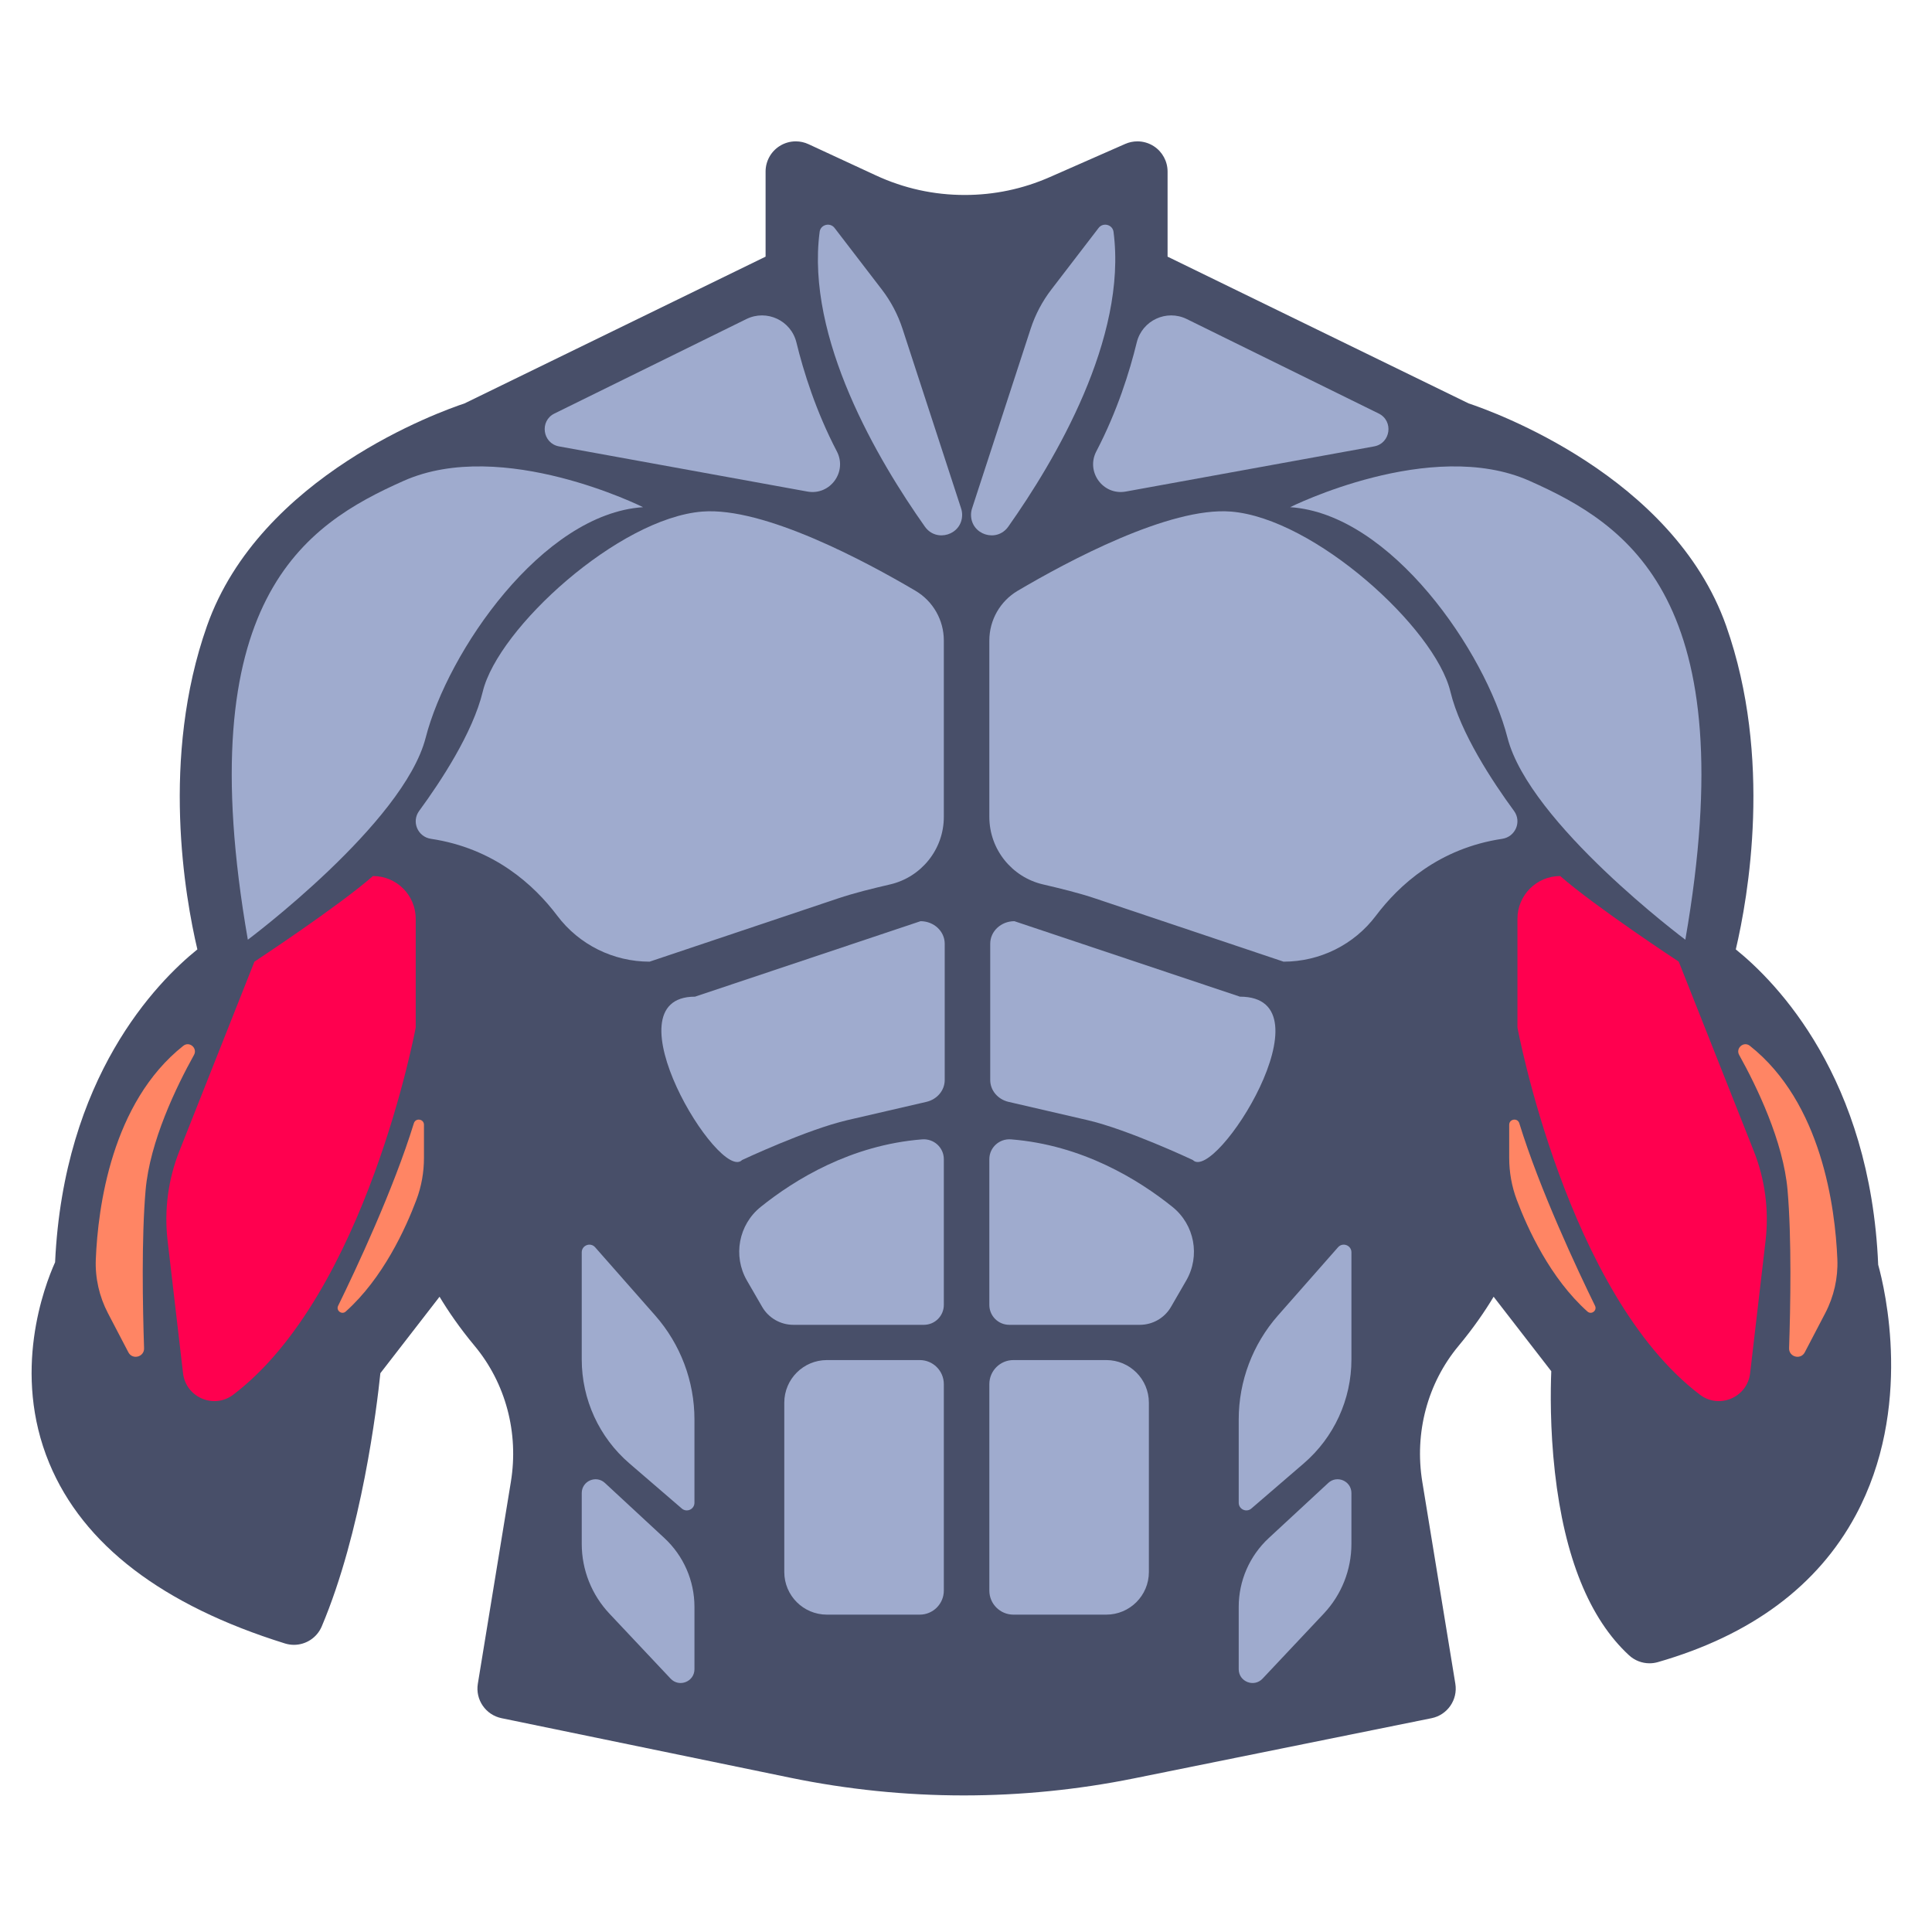
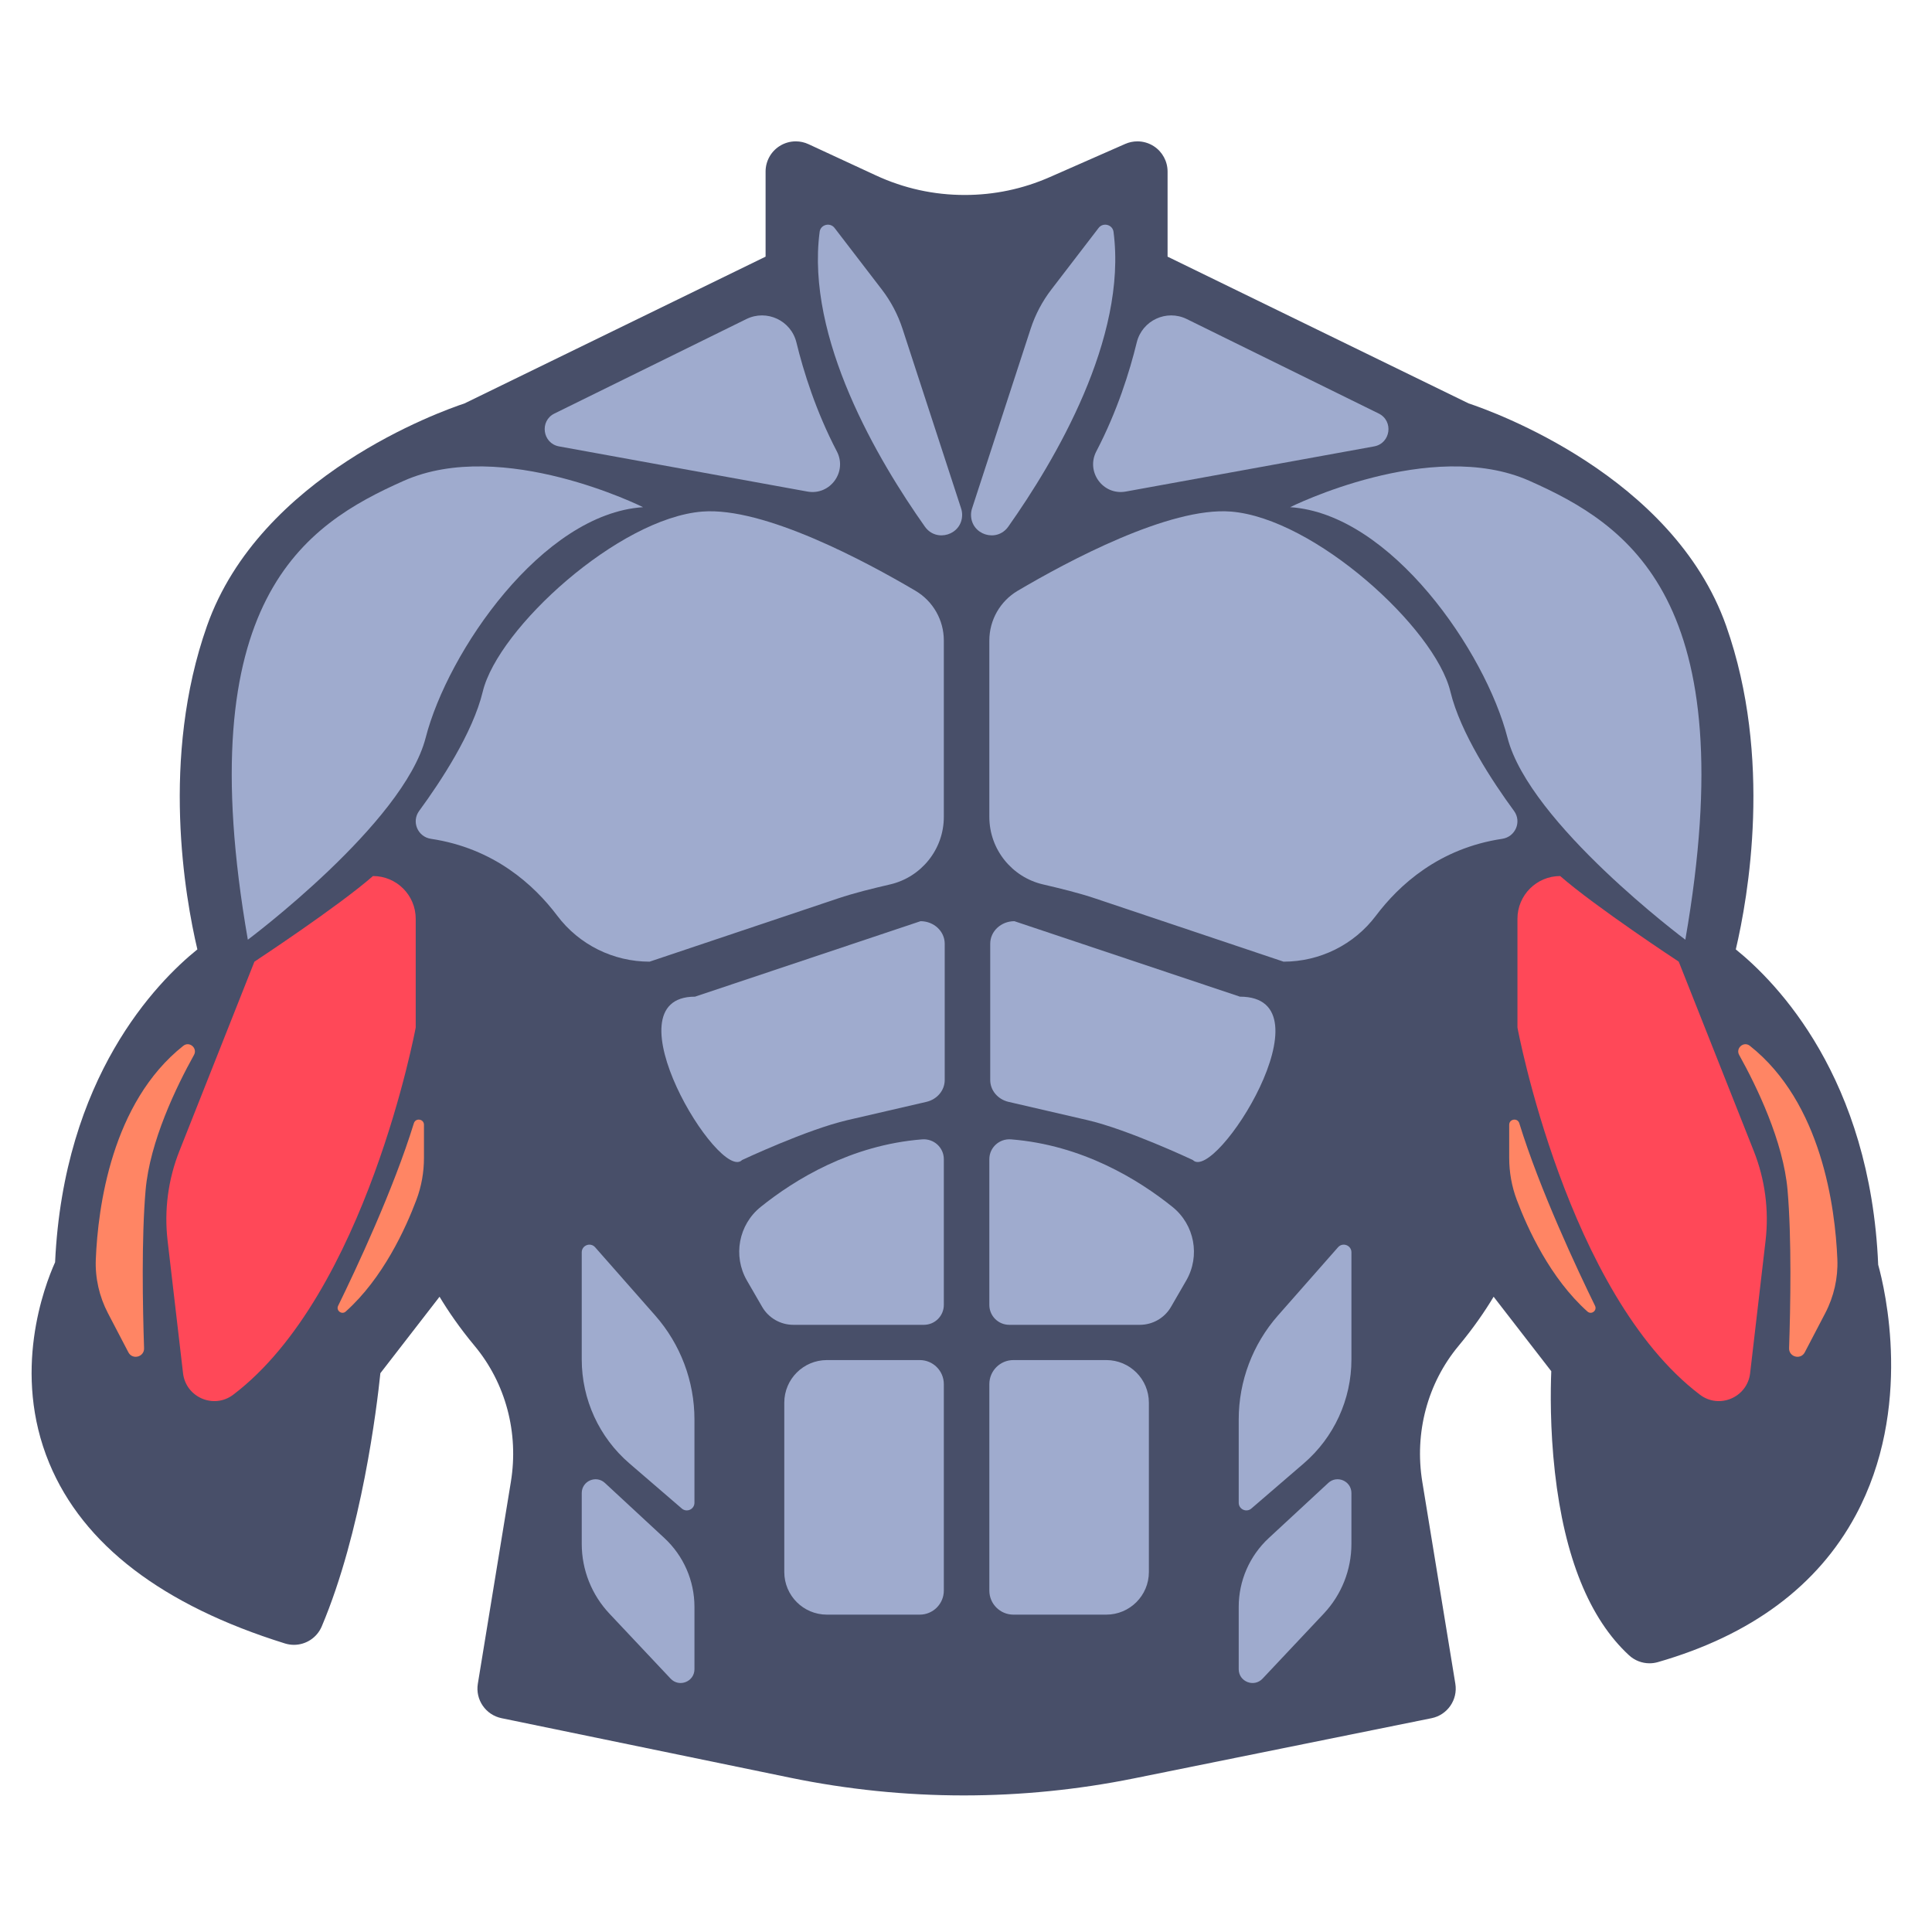
<svg xmlns="http://www.w3.org/2000/svg" id="Layer_2" enable-background="new 0 0 512 512" viewBox="0 0 512 512">
  <g>
    <g>
      <path d="m301.42 37.462c-1.093 0-2.19.224-3.221.677l-19.979 8.789c-7.153 3.147-14.743 4.742-22.558 4.742-8.196 0-16.121-1.747-23.556-5.193l-17.853-8.274c-1.071-.496-2.219-.742-3.364-.742-1.503 0-3 .423-4.307 1.258-2.301 1.47-3.694 4.012-3.694 6.742v22.554l-79.783 38.894c-6.267 2.078-54.194 19.141-68.246 58.95-12.363 35.023-5.801 71.956-2.555 85.742-10.794 8.709-35.422 33.818-37.704 82.908-2.886 6.42-11.53 29.209-1.532 53.283 8.956 21.566 29.968 37.629 62.452 47.743.789.246 1.59.363 2.379.363 3.138 0 6.087-1.858 7.368-4.886 10.601-25.071 14.592-57.973 15.536-67.102l15.682-20.261c2.289 3.812 5.327 8.26 9.282 13.009 8.243 9.898 11.749 23.036 9.62 36.046l-8.755 53.504c-.693 4.234 2.077 8.26 6.279 9.127l76.517 15.78c15.095 3.113 30.563 4.691 45.975 4.691 15.122 0 30.305-1.52 45.126-4.518l78.842-15.948c4.216-.853 7.004-4.888 6.309-9.133l-8.755-53.504c-2.129-13.011 1.377-26.149 9.62-36.046 3.955-4.75 6.993-9.198 9.282-13.009l15.276 19.738c-.198 4.948-.349 15.16.964 26.791 2.54 22.505 9.151 38.821 19.651 48.496 1.497 1.379 3.439 2.117 5.421 2.117.738 0 1.481-.102 2.209-.311 24.712-7.1 42.354-20.196 52.436-38.923 15.287-28.396 7.723-60.024 5.956-66.381-2.087-49.535-26.891-74.825-37.734-83.574 3.246-13.786 9.808-50.72-2.555-85.742-14.053-39.809-61.979-56.871-68.246-58.949l-79.785-38.894v-22.554c0-2.703-1.365-5.223-3.628-6.7-1.32-.861-2.842-1.3-4.372-1.3z" fill="#484f69" />
    </g>
    <g>
      <path d="m221.172 60.413 12.526 16.321c2.4 3.128 4.251 6.64 5.474 10.388l15.536 47.628c.177.544.268 1.112.268 1.684 0 5.303-6.81 7.463-9.871 3.132-12.382-17.517-31.578-49.908-27.893-78.118.253-1.947 2.763-2.595 3.96-1.035z" fill="#9fabce" />
    </g>
    <g>
      <path d="m146.937 109.587 50.855-25.03c5.39-2.653 11.842.362 13.267 6.198 1.873 7.669 5.16 18.229 10.711 28.856 2.837 5.431-1.783 11.751-7.812 10.655l-65.805-11.965c-4.393-.799-5.223-6.742-1.216-8.714z" fill="#9fabce" />
    </g>
    <g>
      <path d="m170.411 134.408s-37.238-18.619-63.422-6.982-57.021 31.42-41.311 121.607c0 0 41.311-30.838 47.13-53.53s30.838-59.35 57.603-61.095z" fill="#9fabce" />
    </g>
    <g>
      <path d="m242.605 156.559c4.666 2.754 7.52 7.767 7.52 13.185v46.72c0 8.704-6.048 15.996-14.171 17.901-4.694 1.101-9.383 2.22-13.953 3.754l-49.851 16.732c-9.613 0-18.681-4.489-24.464-12.168-6.153-8.172-16.775-17.887-33.478-20.387-3.507-.525-5.224-4.54-3.125-7.399 5.659-7.711 14.206-20.645 16.854-31.613 4.073-16.874 36.075-45.966 58.185-47.712 16.316-1.289 43.406 13.269 56.483 20.987z" fill="#9fabce" />
    </g>
-     <path d="m110.169 243.483v28.823s-13.09 70.544-48.363 97.308c-5.13 3.892-12.553.702-13.298-5.694l-4.094-35.137c-.937-8.045.134-16.197 3.117-23.727l19.893-50.205s22.11-14.546 31.42-22.692c6.254 0 11.325 5.07 11.325 11.324z" fill="#ff004f" />
+     <path d="m110.169 243.483v28.823s-13.09 70.544-48.363 97.308c-5.13 3.892-12.553.702-13.298-5.694l-4.094-35.137c-.937-8.045.134-16.197 3.117-23.727l19.893-50.205s22.11-14.546 31.42-22.692c6.254 0 11.325 5.07 11.325 11.324z" fill="#FF4858" />
    <path d="m48.578 277.147c1.622-1.284 3.836.622 2.83 2.43-4.655 8.367-11.702 22.889-12.824 35.847-1.105 12.77-.772 30.815-.404 41.857.078 2.346-3.072 3.176-4.159 1.095l-5.407-10.35c-2.304-4.41-3.429-9.341-3.224-14.312.566-13.726 4.161-41.496 23.188-56.567z" fill="#ff8564" />
    <path d="m112.355 298.082v8.785c0 3.786-.666 7.54-1.997 11.085-2.851 7.595-8.865 20.797-18.739 29.621-1.047.936-2.627-.261-2.01-1.523 4.655-9.513 14.642-30.743 20.07-48.378.464-1.501 2.676-1.161 2.676.41z" fill="#ff8564" />
    <g>
      <path d="m250.125 307.203v38.609c0 2.916-2.364 5.279-5.279 5.279h-34.61c-3.408 0-6.557-1.817-8.262-4.767l-4.026-6.963c-3.769-6.519-2.219-14.806 3.652-19.522 9.015-7.244 23.896-16.403 42.774-17.896 3.091-.245 5.751 2.158 5.751 5.26z" fill="#9fabce" />
    </g>
    <g>
      <path d="m243.741 427.896h-24.601c-6.239 0-11.296-5.058-11.296-11.296v-44.872c0-6.239 5.058-11.296 11.296-11.296h24.602c3.526 0 6.383 2.858 6.383 6.383v54.697c0 3.526-2.858 6.384-6.384 6.384z" fill="#9fabce" />
    </g>
    <g>
      <path d="m157.716 330.539 15.916 18.076c6.706 7.616 10.405 17.415 10.405 27.563v22.063c0 1.734-2.036 2.668-3.35 1.536l-13.895-11.965c-8.016-6.902-12.625-16.955-12.625-27.533v-28.4c0-1.869 2.314-2.743 3.549-1.34z" fill="#9fabce" />
    </g>
    <g>
      <path d="m160.308 392.998 15.766 14.607c5.078 4.704 7.964 11.313 7.964 18.234v16.516c0 3.311-4.049 4.917-6.318 2.506l-16.227-17.241c-4.705-4.999-7.325-11.605-7.325-18.47v-13.47c-.001-3.19 3.799-4.85 6.14-2.682z" fill="#9fabce" />
    </g>
    <g>
      <path d="m291.137 60.413-12.526 16.321c-2.4 3.128-4.251 6.64-5.474 10.388l-15.536 47.628c-.177.544-.268 1.112-.268 1.684 0 5.303 6.81 7.463 9.871 3.132 12.382-17.517 31.578-49.908 27.893-78.118-.253-1.947-2.763-2.595-3.96-1.035z" fill="#9fabce" />
    </g>
    <g>
      <path d="m365.372 109.587-50.855-25.03c-5.39-2.653-11.842.362-13.267 6.198-1.873 7.669-5.16 18.229-10.711 28.856-2.837 5.431 1.783 11.751 7.812 10.655l65.805-11.965c4.393-.799 5.223-6.742 1.216-8.714z" fill="#9fabce" />
    </g>
    <g>
      <path d="m341.898 134.408s37.238-18.619 63.422-6.982c26.183 11.637 57.021 31.42 41.311 121.607 0 0-41.311-30.838-47.13-53.53s-30.838-59.35-57.603-61.095z" fill="#9fabce" />
    </g>
    <g>
      <path d="m269.704 156.559c-4.666 2.754-7.52 7.767-7.52 13.185v46.72c0 8.704 6.048 15.996 14.171 17.901 4.694 1.101 9.383 2.22 13.953 3.754l49.851 16.732c9.613 0 18.681-4.489 24.464-12.168 6.153-8.172 16.775-17.887 33.478-20.387 3.507-.525 5.224-4.54 3.125-7.399-5.659-7.711-14.206-20.645-16.854-31.613-4.073-16.874-36.075-45.966-58.185-47.712-16.316-1.289-43.406 13.269-56.483 20.987z" fill="#9fabce" />
    </g>
-     <path d="m402.14 243.483v28.823s13.09 70.544 48.363 97.308c5.13 3.892 12.553.702 13.298-5.694l4.094-35.137c.937-8.045-.134-16.197-3.117-23.727l-19.893-50.205s-22.11-14.546-31.42-22.692c-6.254 0-11.325 5.07-11.325 11.324z" fill="#ff004f" />
+     <path d="m402.14 243.483v28.823s13.09 70.544 48.363 97.308c5.13 3.892 12.553.702 13.298-5.694l4.094-35.137c.937-8.045-.134-16.197-3.117-23.727l-19.893-50.205s-22.11-14.546-31.42-22.692c-6.254 0-11.325 5.07-11.325 11.324z" fill="#FF4858" />
    <path d="m463.73 277.147c-1.622-1.284-3.836.622-2.83 2.43 4.655 8.367 11.702 22.889 12.824 35.847 1.105 12.77.772 30.815.404 41.857-.078 2.346 3.073 3.176 4.159 1.095l5.407-10.35c2.304-4.41 3.429-9.341 3.224-14.312-.565-13.726-4.16-41.496-23.188-56.567z" fill="#ff8564" />
    <path d="m399.954 298.082v8.785c0 3.786.666 7.54 1.997 11.085 2.851 7.595 8.865 20.797 18.739 29.621 1.047.936 2.627-.261 2.01-1.523-4.655-9.513-14.642-30.743-20.07-48.378-.464-1.501-2.676-1.161-2.676.41z" fill="#ff8564" />
    <g>
      <path d="m262.184 307.203v38.609c0 2.916 2.364 5.279 5.279 5.279h34.61c3.408 0 6.557-1.817 8.262-4.767l4.026-6.963c3.769-6.519 2.219-14.806-3.652-19.522-9.015-7.244-23.896-16.403-42.774-17.896-3.091-.245-5.751 2.158-5.751 5.26z" fill="#9fabce" />
    </g>
    <g>
      <path d="m268.568 427.896h24.602c6.239 0 11.296-5.058 11.296-11.296v-44.872c0-6.239-5.058-11.296-11.296-11.296h-24.602c-3.526 0-6.383 2.858-6.383 6.383v54.697c-.001 3.526 2.857 6.384 6.383 6.384z" fill="#9fabce" />
    </g>
    <g>
      <path d="m354.593 330.539-15.916 18.076c-6.706 7.616-10.405 17.415-10.405 27.563v22.063c0 1.734 2.036 2.668 3.35 1.536l13.895-11.965c8.016-6.902 12.625-16.955 12.625-27.533v-28.4c0-1.869-2.314-2.743-3.549-1.34z" fill="#9fabce" />
    </g>
    <g>
      <path d="m352.001 392.998-15.766 14.607c-5.078 4.704-7.964 11.313-7.964 18.234v16.516c0 3.311 4.049 4.917 6.318 2.506l16.227-17.241c4.705-4.999 7.325-11.605 7.325-18.47v-13.47c.001-3.19-3.8-4.85-6.14-2.682z" fill="#9fabce" />
    </g>
    <g>
      <path d="m250.36 250.095v36.119c0 2.743-2.006 5.133-4.863 5.794l-20.888 4.832c-10.774 2.492-27.945 10.577-27.945 10.577-5.973 6.163-36.108-43.292-12.473-43.292l59.763-20c3.537 0 6.406 2.673 6.406 5.97z" fill="#9fabce" />
    </g>
    <g>
      <path d="m262.419 250.095v36.119c0 2.743 2.006 5.133 4.863 5.794l20.888 4.832c10.774 2.492 27.945 10.577 27.945 10.577 5.973 6.163 37.244-43.292 12.473-43.292l-59.763-20c-3.538 0-6.406 2.673-6.406 5.97z" fill="#9fabce" />
    </g>
  </g>
</svg>
